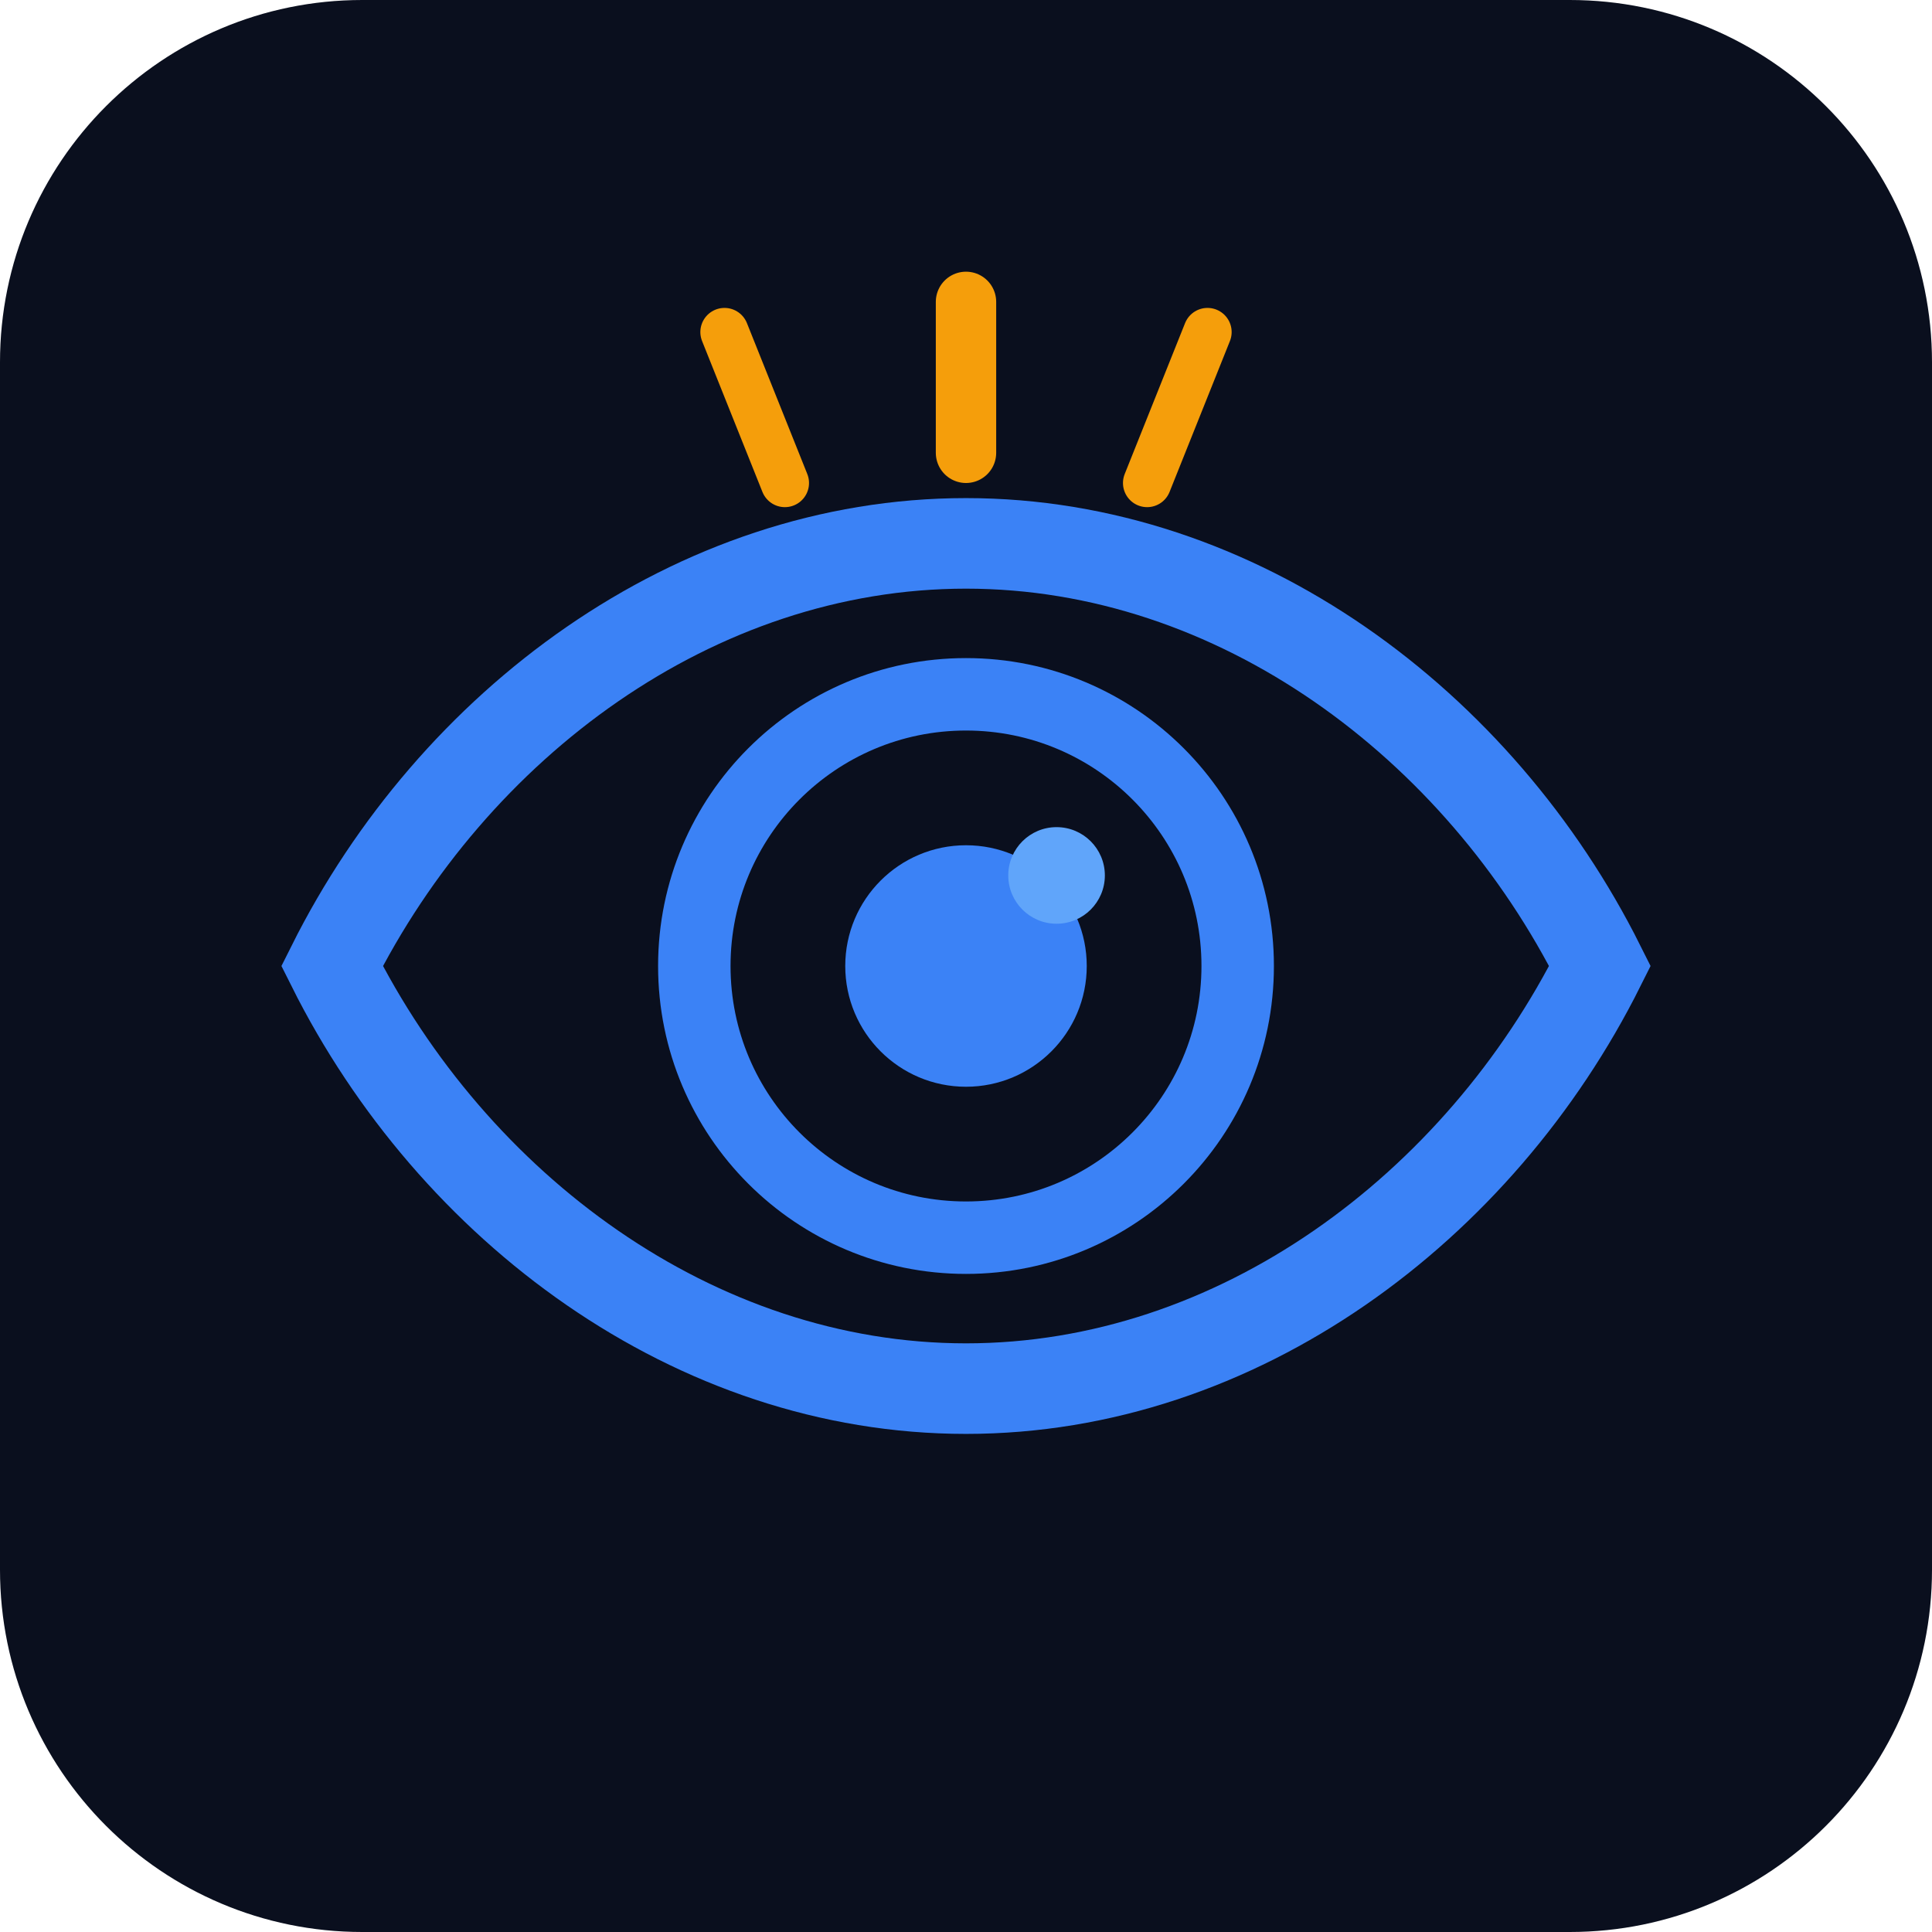
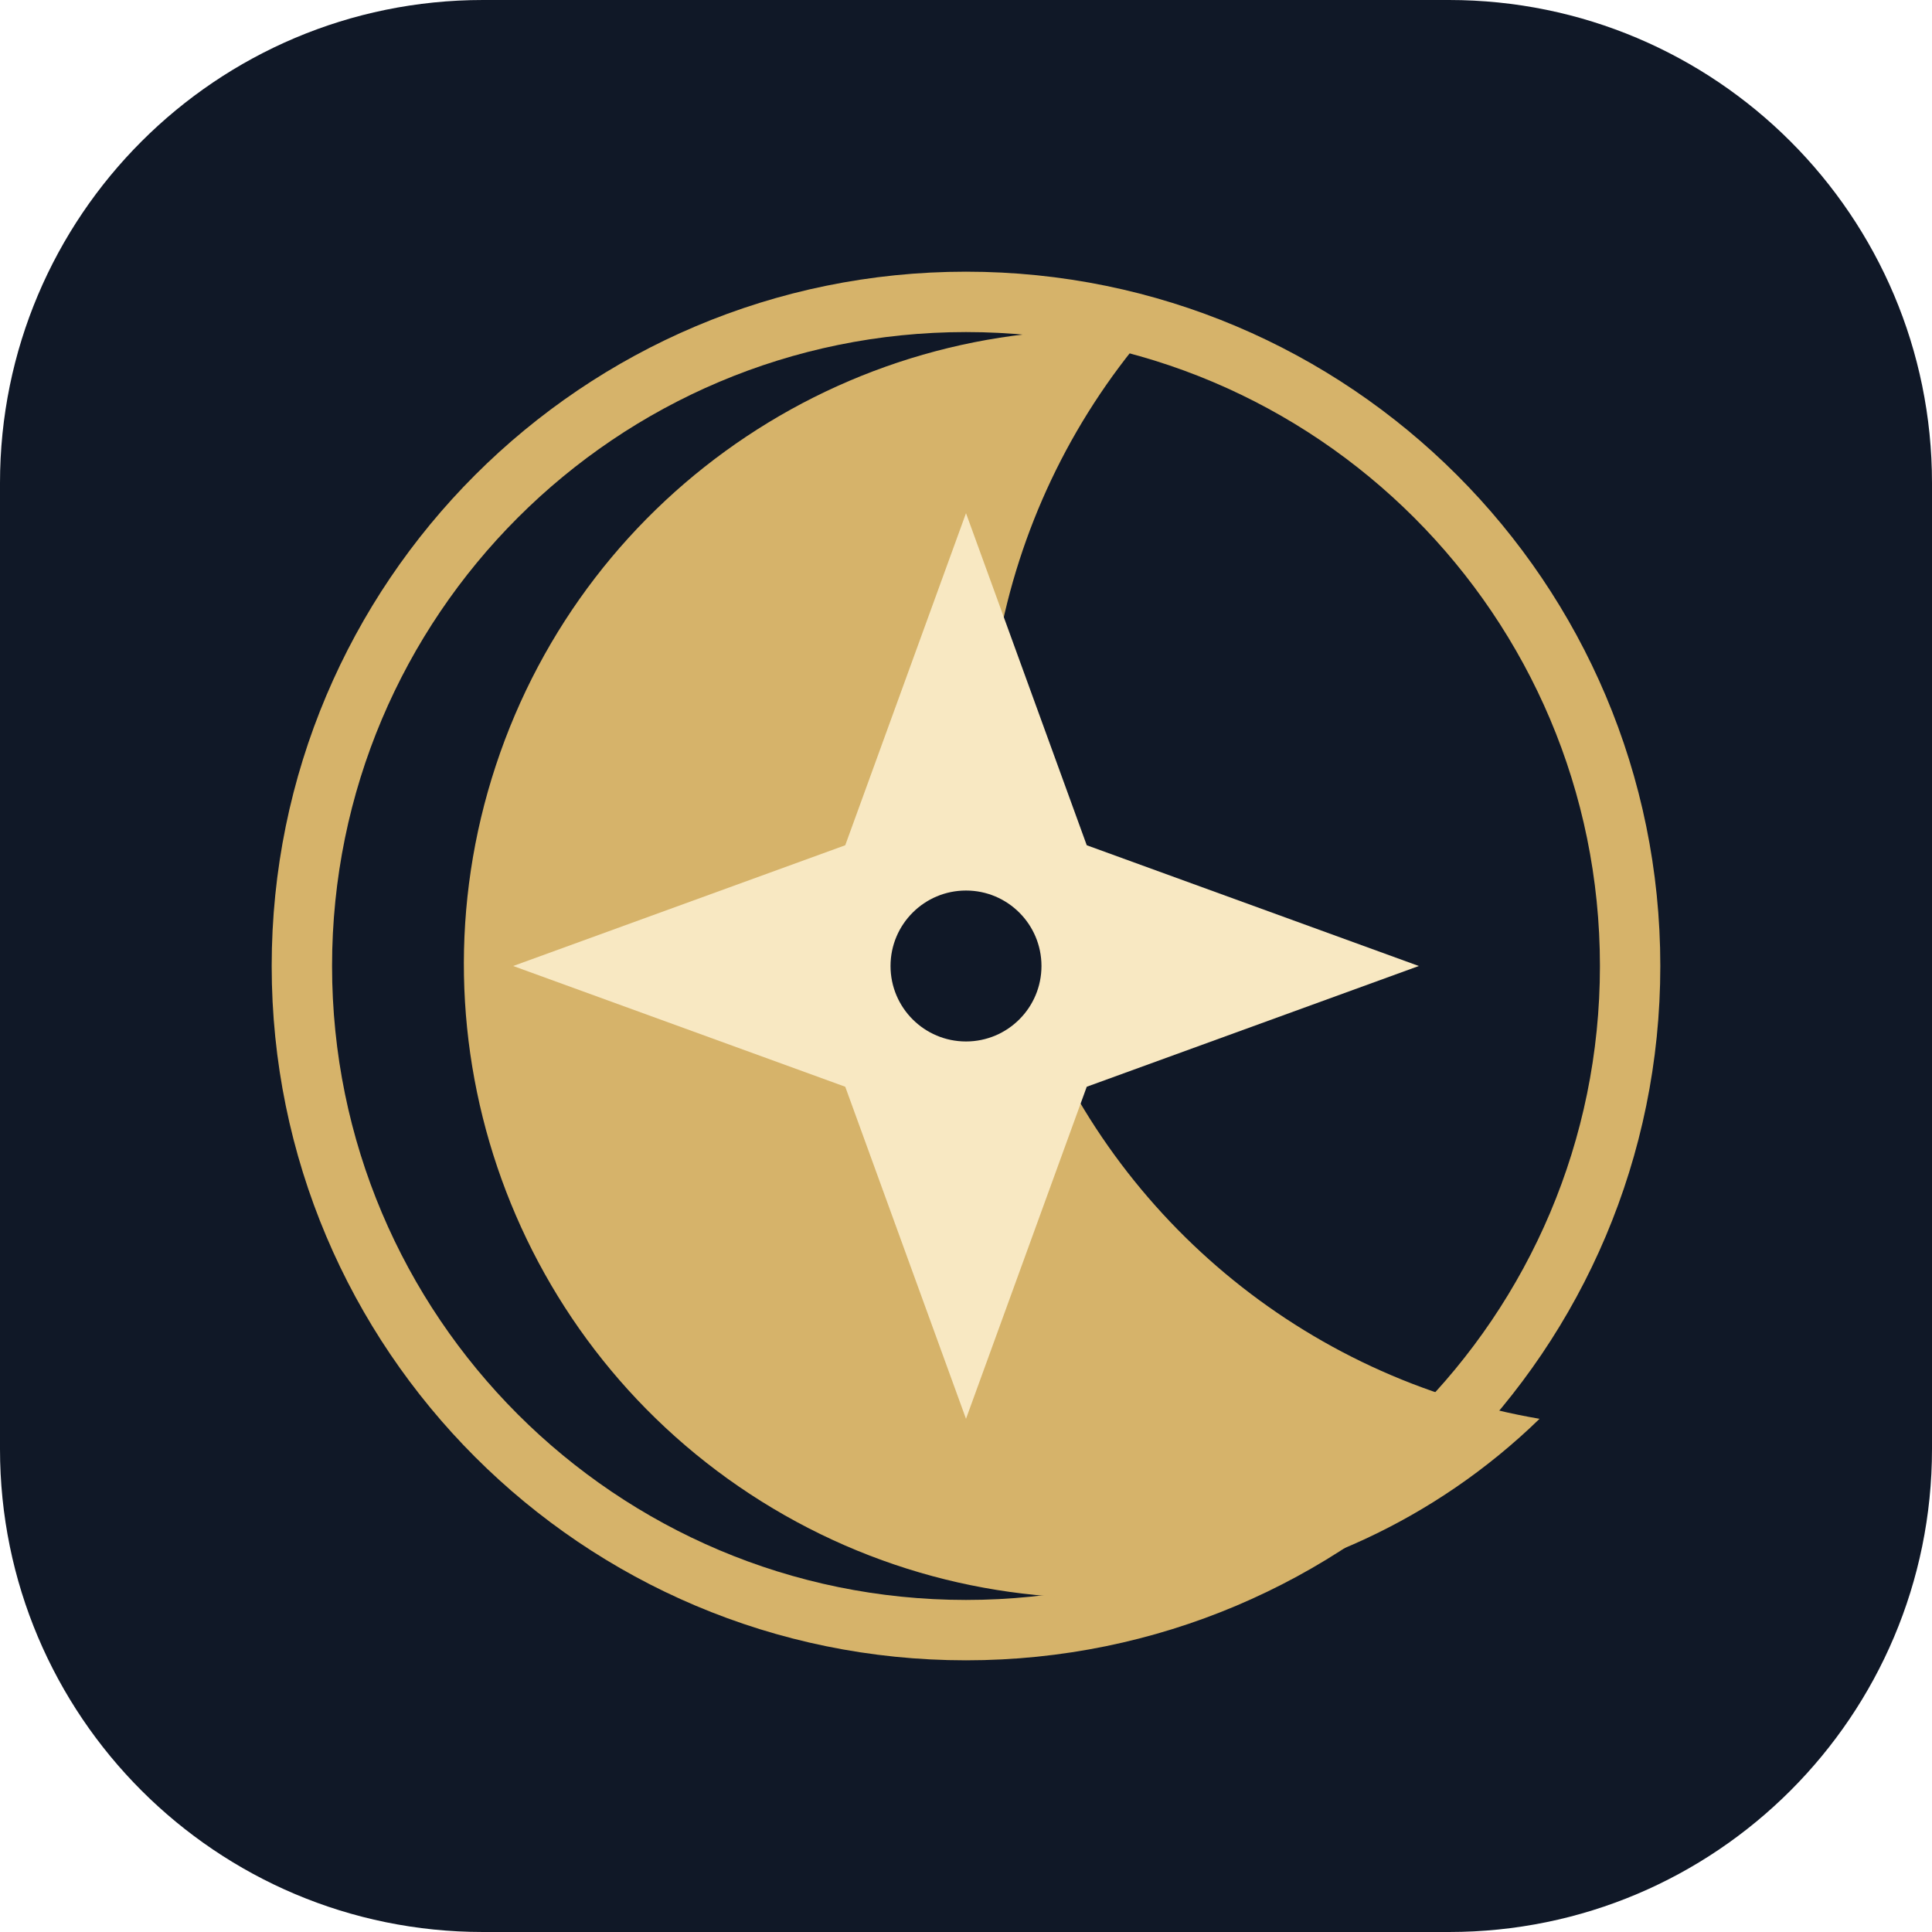
- <svg xmlns="http://www.w3.org/2000/svg" viewBox="0 0 32 32">
-   <rect width="32" height="32" rx="6" fill="#0a0f1e" />
-   <path d="M16 9C11.5 9 7.5 12 5.5 16C7.5 20 11.5 23 16 23C20.5 23 24.5 20 26.5 16C24.5 12 20.5 9 16 9Z" stroke="#3b82f6" stroke-width="1.5" fill="none" />
-   <circle cx="16" cy="16" r="4.5" stroke="#3b82f6" stroke-width="1.2" fill="none" />
-   <circle cx="16" cy="16" r="2" fill="#3b82f6" />
-   <circle cx="17.5" cy="14.5" r="0.8" fill="#60a5fa" />
-   <line x1="16" y1="5" x2="16" y2="7.5" stroke="#f59e0b" stroke-width="1" stroke-linecap="round" />
-   <line x1="20" y1="5.5" x2="19" y2="8" stroke="#f59e0b" stroke-width="0.8" stroke-linecap="round" />
-   <line x1="12" y1="5.5" x2="13" y2="8" stroke="#f59e0b" stroke-width="0.8" stroke-linecap="round" />
+ <svg xmlns="http://www.w3.org/2000/svg" viewBox="0 0 64 64">
+   <rect width="64" height="64" rx="16" fill="#101827" />
+   <circle cx="32" cy="32" r="22" stroke="#D6B36A" stroke-width="2" fill="none" />
+   <path d="M38 11a21 21 0 1 0 13 36A22 22 0 0 1 38 11Z" fill="#D6B36A" />
+   <path d="m32 17 4 11 11 4-11 4-4 11-4-11-11-4 11-4 4-11Z" fill="#F8E8C2" />
+   <circle cx="32" cy="32" r="2.5" fill="#101827" />
</svg>
